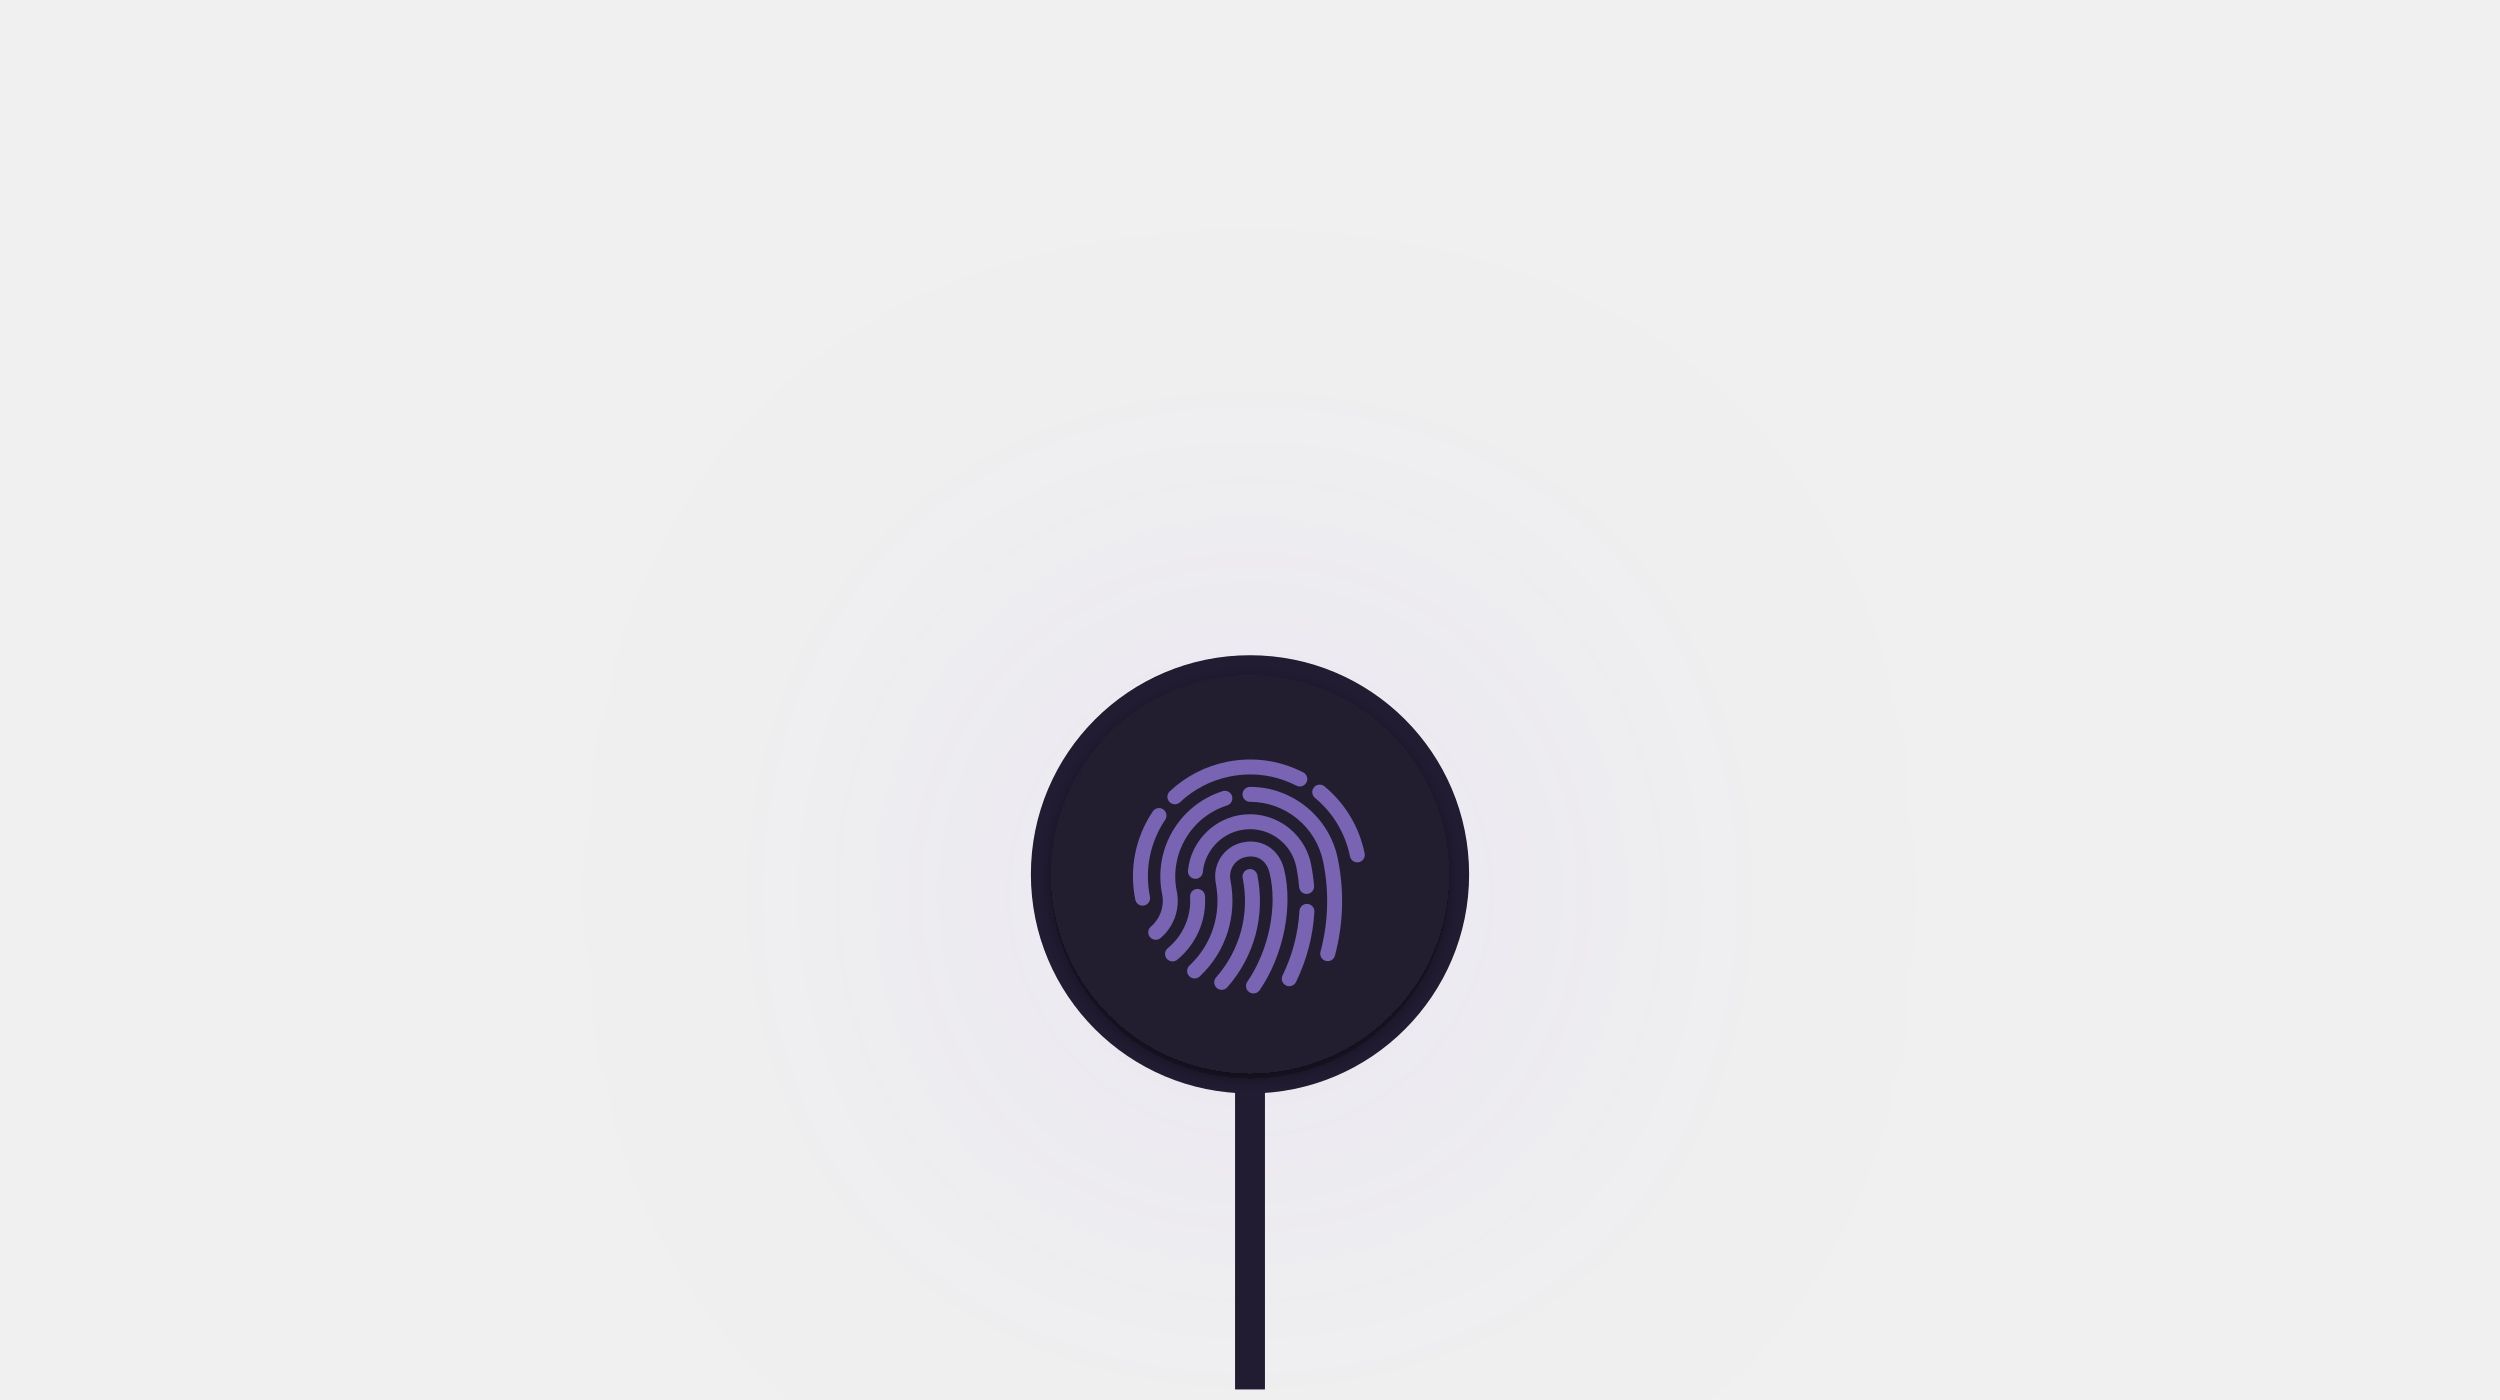
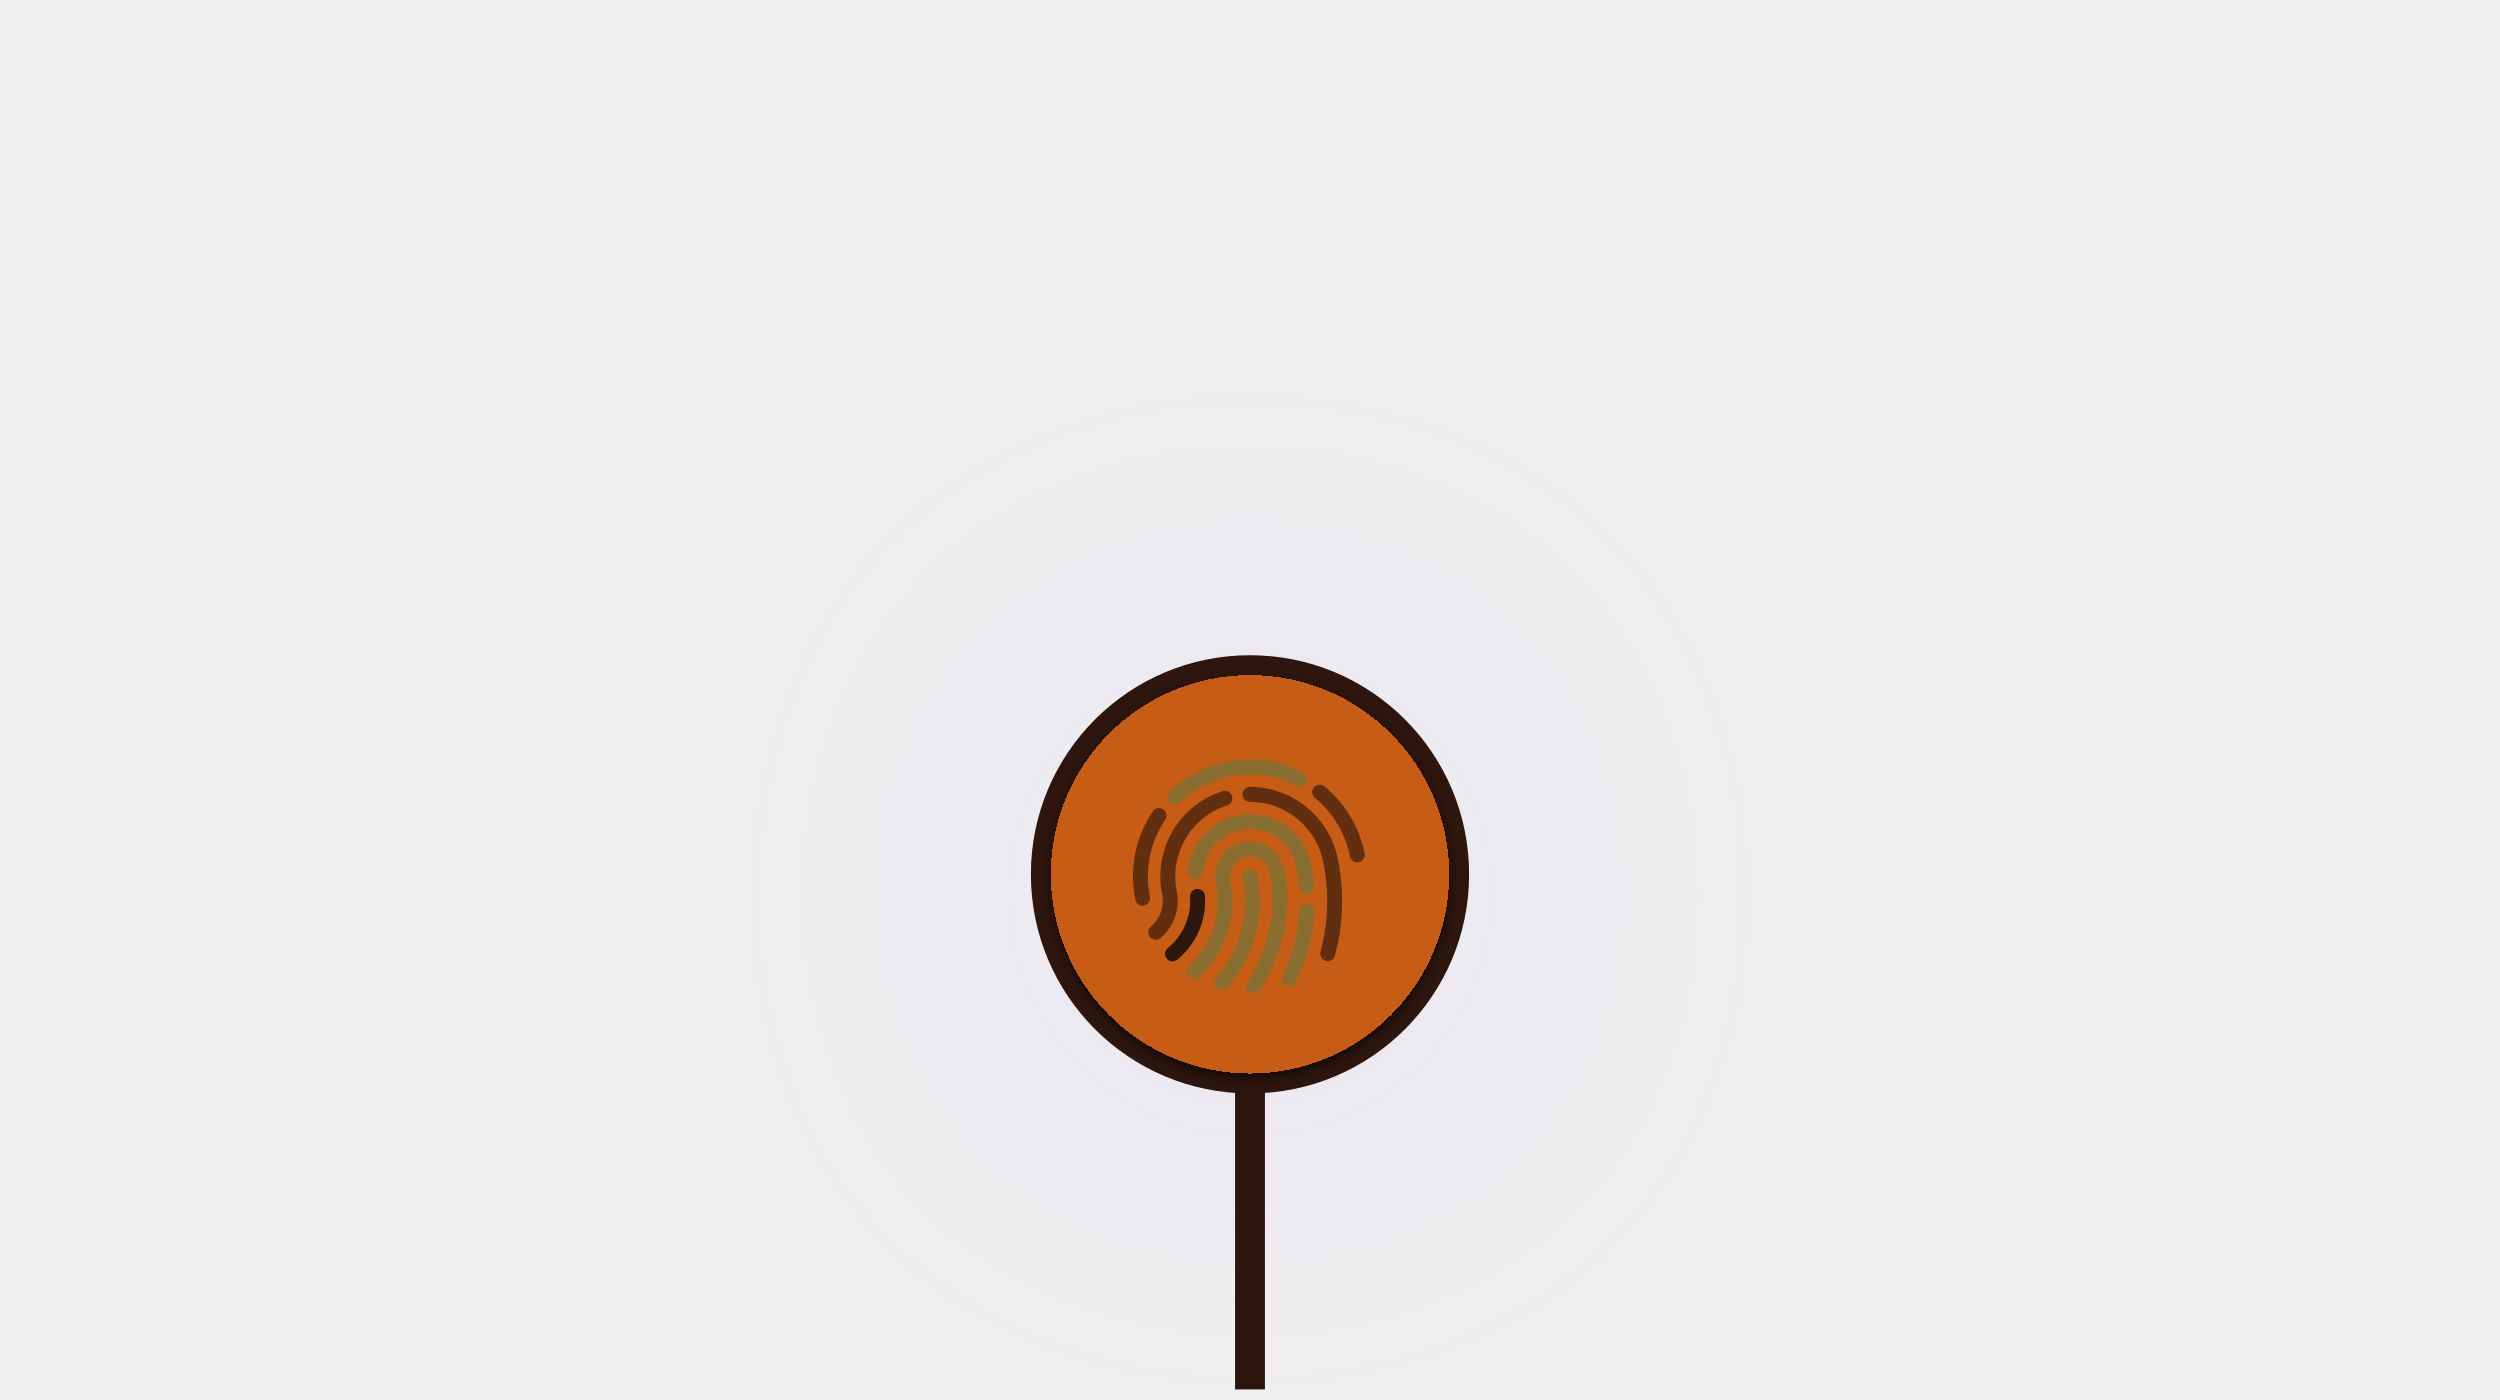
<svg xmlns="http://www.w3.org/2000/svg" width="502" height="281" viewBox="0 0 502 281" fill="none">
  <g filter="url(#filter0_d_137_46990)">
-     <circle cx="251" cy="175.566" r="44" fill="#221C33" />
+     <circle cx="251" cy="175.566" r="44" fill="#2D160E" />
  </g>
  <g filter="url(#filter1_dd_137_46990)">
-     <circle cx="251" cy="175.566" r="40" fill="#221F2E" fill-opacity="0.75" shape-rendering="crispEdges" />
+     <circle cx="251" cy="175.566" r="40" fill="#FA7416" fill-opacity="0.75" shape-rendering="crispEdges" />
  </g>
-   <rect x="248" y="219" width="6" height="60" fill="#221C33" />
+   <rect x="248" y="219" width="6" height="60" fill="#2D160E" />
  <g clip-path="url(#clip0_137_46990)">
-     <path d="M229.437 181.854C228.737 181.854 228.112 181.363 227.968 180.651C226.72 174.464 227.968 168.171 231.482 162.929C231.943 162.241 232.875 162.057 233.563 162.518C234.251 162.979 234.435 163.912 233.974 164.599C230.909 169.171 229.82 174.661 230.908 180.057C231.072 180.869 230.546 181.661 229.734 181.825C229.634 181.844 229.535 181.854 229.437 181.854Z" fill="#A78BFA" fill-opacity="0.65" />
-     <path d="M235.913 161.5C235.515 161.5 235.117 161.342 234.822 161.029C234.253 160.426 234.281 159.477 234.883 158.909C238.071 155.9 242.037 153.851 246.352 152.98C251.614 151.92 256.916 152.649 261.686 155.09C262.423 155.467 262.715 156.371 262.338 157.109C261.961 157.847 261.057 158.14 260.319 157.76C256.16 155.631 251.536 154.995 246.945 155.921C243.18 156.68 239.721 158.468 236.942 161.091C236.652 161.364 236.282 161.5 235.913 161.5Z" fill="#A78BFA" fill-opacity="0.65" />
-     <path d="M272.549 173.161C271.849 173.161 271.224 172.67 271.08 171.958C270.153 167.36 267.654 163.188 264.044 160.21C263.405 159.683 263.315 158.737 263.841 158.098C264.368 157.459 265.313 157.368 265.953 157.896C270.092 161.311 272.957 166.094 274.02 171.365C274.184 172.177 273.658 172.969 272.846 173.133C272.747 173.151 272.647 173.161 272.549 173.161Z" fill="#A78BFA" fill-opacity="0.65" />
-     <path d="M245.317 198.755C244.965 198.755 244.612 198.632 244.327 198.382C243.705 197.835 243.643 196.888 244.19 196.265C249.03 190.756 250.976 183.48 249.529 176.303C249.365 175.491 249.891 174.699 250.703 174.535C251.514 174.374 252.306 174.897 252.47 175.709C254.104 183.813 251.908 192.026 246.444 198.245C246.148 198.582 245.733 198.755 245.317 198.755Z" fill="#A78BFA" fill-opacity="0.65" />
-     <path d="M251.695 199.487C251.403 199.487 251.109 199.402 250.849 199.225C250.165 198.757 249.991 197.824 250.458 197.14C254.789 190.811 256.586 182.025 254.932 175.277C254.341 172.831 252.53 171.608 250.201 172.076C247.989 172.522 246.648 174.556 247.083 176.808C248.463 183.958 246.152 191.161 240.901 196.073C240.296 196.639 239.346 196.608 238.781 196.002C238.215 195.398 238.246 194.448 238.851 193.882C243.344 189.679 245.321 183.509 244.138 177.377C243.394 173.524 245.797 169.903 249.609 169.135C253.499 168.357 256.886 170.586 257.848 174.568C259.692 182.09 257.719 191.844 252.935 198.835C252.644 199.259 252.174 199.487 251.695 199.487Z" fill="#A78BFA" fill-opacity="0.65" />
-     <path d="M235.442 193.054C235.007 193.054 234.577 192.866 234.28 192.504C233.755 191.863 233.849 190.918 234.49 190.394C237.555 187.883 239.229 184.036 238.967 180.1C238.912 179.274 239.537 178.559 240.364 178.503C241.176 178.455 241.905 179.073 241.96 179.9C242.287 184.8 240.205 189.59 236.39 192.713C236.113 192.942 235.776 193.054 235.442 193.054Z" fill="#A78BFA" fill-opacity="0.65" />
-     <path d="M262.368 179.5C261.595 179.5 260.939 178.907 260.874 178.123C260.765 176.793 260.574 175.449 260.308 174.13C260.303 174.106 260.299 174.081 260.295 174.057C259.78 171.599 258.347 169.483 256.253 168.092C254.139 166.688 251.607 166.189 249.116 166.692C245.042 167.512 241.923 170.972 241.531 175.105C241.453 175.93 240.715 176.539 239.896 176.457C239.071 176.379 238.466 175.646 238.544 174.822C239.06 169.384 243.164 164.831 248.523 163.751C255.285 162.395 261.888 166.778 263.251 173.536C263.256 173.563 263.261 173.59 263.265 173.616C263.546 175.024 263.747 176.458 263.865 177.878C263.933 178.704 263.319 179.428 262.493 179.496C262.451 179.498 262.409 179.5 262.368 179.5Z" fill="#A78BFA" fill-opacity="0.65" />
-     <path d="M258.883 198.034C258.662 198.034 258.439 197.985 258.227 197.883C257.482 197.52 257.173 196.622 257.536 195.877C259.527 191.791 260.67 187.429 260.934 182.913C260.982 182.085 261.684 181.446 262.519 181.503C263.346 181.551 263.977 182.261 263.929 183.087C263.642 188.001 262.399 192.746 260.233 197.191C259.973 197.725 259.438 198.034 258.883 198.034Z" fill="#A78BFA" fill-opacity="0.65" />
-     <path d="M232.068 188.711C231.642 188.711 231.219 188.531 230.922 188.181C230.386 187.549 230.465 186.603 231.097 186.067C232.944 184.502 233.814 182.075 233.388 179.704C233.374 179.658 233.362 179.612 233.353 179.565C231.536 170.556 236.76 161.657 245.503 158.867C246.291 158.613 247.136 159.05 247.388 159.84C247.639 160.629 247.204 161.473 246.415 161.725C239.179 164.035 234.837 171.367 236.264 178.824C236.279 178.872 236.291 178.921 236.301 178.97C237.005 182.457 235.753 186.054 233.036 188.357C232.755 188.594 232.41 188.711 232.068 188.711Z" fill="#A78BFA" fill-opacity="0.65" />
-     <path d="M266.605 192.997C266.477 192.997 266.347 192.981 266.218 192.946C265.417 192.733 264.942 191.911 265.155 191.11C266.729 185.205 266.918 179.156 265.715 173.128C265.708 173.1 265.701 173.071 265.695 173.043C264.288 166.067 258.114 161.007 251.012 161.007C251.008 161.007 251.004 161.007 251 161.007C250.172 161.007 249.5 160.336 249.5 159.508C249.5 158.68 250.17 158.008 250.999 158.007C251.003 158.007 251.008 158.007 251.013 158.007C259.508 158.007 266.895 164.035 268.618 172.36C268.626 172.39 268.633 172.421 268.639 172.451C269.952 178.964 269.755 185.502 268.054 191.885C267.875 192.555 267.268 192.997 266.605 192.997Z" fill="#A78BFA" fill-opacity="0.65" />
+     <path d="M229.437 181.854C228.737 181.854 228.112 181.363 227.968 180.651C226.72 174.464 227.968 168.171 231.482 162.929C231.943 162.241 232.875 162.057 233.563 162.518C234.251 162.979 234.435 163.912 233.974 164.599C230.909 169.171 229.82 174.661 230.908 180.057C231.072 180.869 230.546 181.661 229.734 181.825C229.634 181.844 229.535 181.854 229.437 181.854Z" fill="#2D160E" fill-opacity="0.65" />
+     <path d="M235.913 161.5C235.515 161.5 235.117 161.342 234.822 161.029C234.253 160.426 234.281 159.477 234.883 158.909C238.071 155.9 242.037 153.851 246.352 152.98C251.614 151.92 256.916 152.649 261.686 155.09C262.423 155.467 262.715 156.371 262.338 157.109C261.961 157.847 261.057 158.14 260.319 157.76C256.16 155.631 251.536 154.995 246.945 155.921C243.18 156.68 239.721 158.468 236.942 161.091C236.652 161.364 236.282 161.5 235.913 161.5Z" fill="#6B793E" fill-opacity="0.65" />
+     <path d="M272.549 173.161C271.849 173.161 271.224 172.67 271.08 171.958C270.153 167.36 267.654 163.188 264.044 160.21C263.405 159.683 263.315 158.737 263.841 158.098C264.368 157.459 265.313 157.368 265.953 157.896C270.092 161.311 272.957 166.094 274.02 171.365C274.184 172.177 273.658 172.969 272.846 173.133C272.747 173.151 272.647 173.161 272.549 173.161Z" fill="#2D160E" fill-opacity="0.65" />
+     <path d="M245.317 198.755C244.965 198.755 244.612 198.632 244.327 198.382C243.705 197.835 243.643 196.888 244.19 196.265C249.03 190.756 250.976 183.48 249.529 176.303C249.365 175.491 249.891 174.699 250.703 174.535C251.514 174.374 252.306 174.897 252.47 175.709C254.104 183.813 251.908 192.026 246.444 198.245C246.148 198.582 245.733 198.755 245.317 198.755Z" fill="#6B793E" fill-opacity="0.65" />
+     <path d="M251.695 199.487C251.403 199.487 251.109 199.402 250.849 199.225C250.165 198.757 249.991 197.824 250.458 197.14C254.789 190.811 256.586 182.025 254.932 175.277C254.341 172.831 252.53 171.608 250.201 172.076C247.989 172.522 246.648 174.556 247.083 176.808C248.463 183.958 246.152 191.161 240.901 196.073C240.296 196.639 239.346 196.608 238.781 196.002C238.215 195.398 238.246 194.448 238.851 193.882C243.344 189.679 245.321 183.509 244.138 177.377C243.394 173.524 245.797 169.903 249.609 169.135C253.499 168.357 256.886 170.586 257.848 174.568C259.692 182.09 257.719 191.844 252.935 198.835C252.644 199.259 252.174 199.487 251.695 199.487Z" fill="#6B793E" fill-opacity="0.65" />
+     <path d="M235.442 193.054C235.007 193.054 234.577 192.866 234.28 192.504C233.755 191.863 233.849 190.918 234.49 190.394C237.555 187.883 239.229 184.036 238.967 180.1C238.912 179.274 239.537 178.559 240.364 178.503C241.176 178.455 241.905 179.073 241.96 179.9C242.287 184.8 240.205 189.59 236.39 192.713C236.113 192.942 235.776 193.054 235.442 193.054Z" fill="#2D160E" fill6B793E-opacity="0.65" />
+     <path d="M262.368 179.5C261.595 179.5 260.939 178.907 260.874 178.123C260.765 176.793 260.574 175.449 260.308 174.13C260.303 174.106 260.299 174.081 260.295 174.057C259.78 171.599 258.347 169.483 256.253 168.092C254.139 166.688 251.607 166.189 249.116 166.692C245.042 167.512 241.923 170.972 241.531 175.105C241.453 175.93 240.715 176.539 239.896 176.457C239.071 176.379 238.466 175.646 238.544 174.822C239.06 169.384 243.164 164.831 248.523 163.751C255.285 162.395 261.888 166.778 263.251 173.536C263.256 173.563 263.261 173.59 263.265 173.616C263.546 175.024 263.747 176.458 263.865 177.878C263.933 178.704 263.319 179.428 262.493 179.496C262.451 179.498 262.409 179.5 262.368 179.5Z" fill="#6B793E" fill-opacity="0.65" />
+     <path d="M258.883 198.034C258.662 198.034 258.439 197.985 258.227 197.883C257.482 197.52 257.173 196.622 257.536 195.877C259.527 191.791 260.67 187.429 260.934 182.913C260.982 182.085 261.684 181.446 262.519 181.503C263.346 181.551 263.977 182.261 263.929 183.087C263.642 188.001 262.399 192.746 260.233 197.191C259.973 197.725 259.438 198.034 258.883 198.034Z" fill="#6B793E" fill-opacity="0.65" />
+     <path d="M232.068 188.711C231.642 188.711 231.219 188.531 230.922 188.181C230.386 187.549 230.465 186.603 231.097 186.067C232.944 184.502 233.814 182.075 233.388 179.704C233.374 179.658 233.362 179.612 233.353 179.565C231.536 170.556 236.76 161.657 245.503 158.867C246.291 158.613 247.136 159.05 247.388 159.84C247.639 160.629 247.204 161.473 246.415 161.725C239.179 164.035 234.837 171.367 236.264 178.824C236.279 178.872 236.291 178.921 236.301 178.97C237.005 182.457 235.753 186.054 233.036 188.357C232.755 188.594 232.41 188.711 232.068 188.711Z" fill="#2D160E" fill-opacity="0.65" />
+     <path d="M266.605 192.997C266.477 192.997 266.347 192.981 266.218 192.946C265.417 192.733 264.942 191.911 265.155 191.11C266.729 185.205 266.918 179.156 265.715 173.128C265.708 173.1 265.701 173.071 265.695 173.043C264.288 166.067 258.114 161.007 251.012 161.007C251.008 161.007 251.004 161.007 251 161.007C250.172 161.007 249.5 160.336 249.5 159.508C249.5 158.68 250.17 158.008 250.999 158.007C251.003 158.007 251.008 158.007 251.013 158.007C259.508 158.007 266.895 164.035 268.618 172.36C268.626 172.39 268.633 172.421 268.639 172.451C269.952 178.964 269.755 185.502 268.054 191.885C267.875 192.555 267.268 192.997 266.605 192.997Z" fill="#2D160E" fill-opacity="0.65" />
  </g>
  <defs>
    <filter id="filter0_d_137_46990" x="72" y="0.566" width="358" height="358" filterUnits="userSpaceOnUse" color-interpolation-filters="sRGB">
      <feFlood flood-opacity="0" result="BackgroundImageFix" />
      <feColorMatrix in="SourceAlpha" type="matrix" values="0 0 0 0 0 0 0 0 0 0 0 0 0 0 0 0 0 0 127 0" result="hardAlpha" />
      <feMorphology radius="35" operator="dilate" in="SourceAlpha" result="effect1_dropShadow_137_46990" />
      <feOffset dy="4" />
      <feGaussianBlur stdDeviation="50" />
      <feComposite in2="hardAlpha" operator="out" />
      <feColorMatrix type="matrix" values="0 0 0 0 0.545 0 0 0 0 0.361 0 0 0 0 0.965 0 0 0 0.15 0" />
      <feBlend mode="normal" in2="BackgroundImageFix" result="effect1_dropShadow_137_46990" />
      <feBlend mode="normal" in="SourceGraphic" in2="effect1_dropShadow_137_46990" result="shape" />
    </filter>
    <filter id="filter1_dd_137_46990" x="208" y="133.566" width="86" height="86" filterUnits="userSpaceOnUse" color-interpolation-filters="sRGB">
      <feFlood flood-opacity="0" result="BackgroundImageFix" />
      <feColorMatrix in="SourceAlpha" type="matrix" values="0 0 0 0 0 0 0 0 0 0 0 0 0 0 0 0 0 0 127 0" result="hardAlpha" />
      <feOffset dy="1" />
      <feComposite in2="hardAlpha" operator="out" />
      <feColorMatrix type="matrix" values="0 0 0 0 0 0 0 0 0 0 0 0 0 0 0 0 0 0 0.2 0" />
      <feBlend mode="normal" in2="BackgroundImageFix" result="effect1_dropShadow_137_46990" />
      <feColorMatrix in="SourceAlpha" type="matrix" values="0 0 0 0 0 0 0 0 0 0 0 0 0 0 0 0 0 0 127 0" result="hardAlpha" />
      <feOffset dy="1" />
      <feGaussianBlur stdDeviation="1.5" />
      <feComposite in2="hardAlpha" operator="out" />
      <feColorMatrix type="matrix" values="0 0 0 0 0 0 0 0 0 0 0 0 0 0 0 0 0 0 0.4 0" />
      <feBlend mode="normal" in2="effect1_dropShadow_137_46990" result="effect2_dropShadow_137_46990" />
      <feBlend mode="normal" in="SourceGraphic" in2="effect2_dropShadow_137_46990" result="shape" />
    </filter>
    <clipPath id="clip0_137_46990">
      <rect width="48" height="48" fill="white" transform="translate(227 152)" />
    </clipPath>
  </defs>
</svg>
